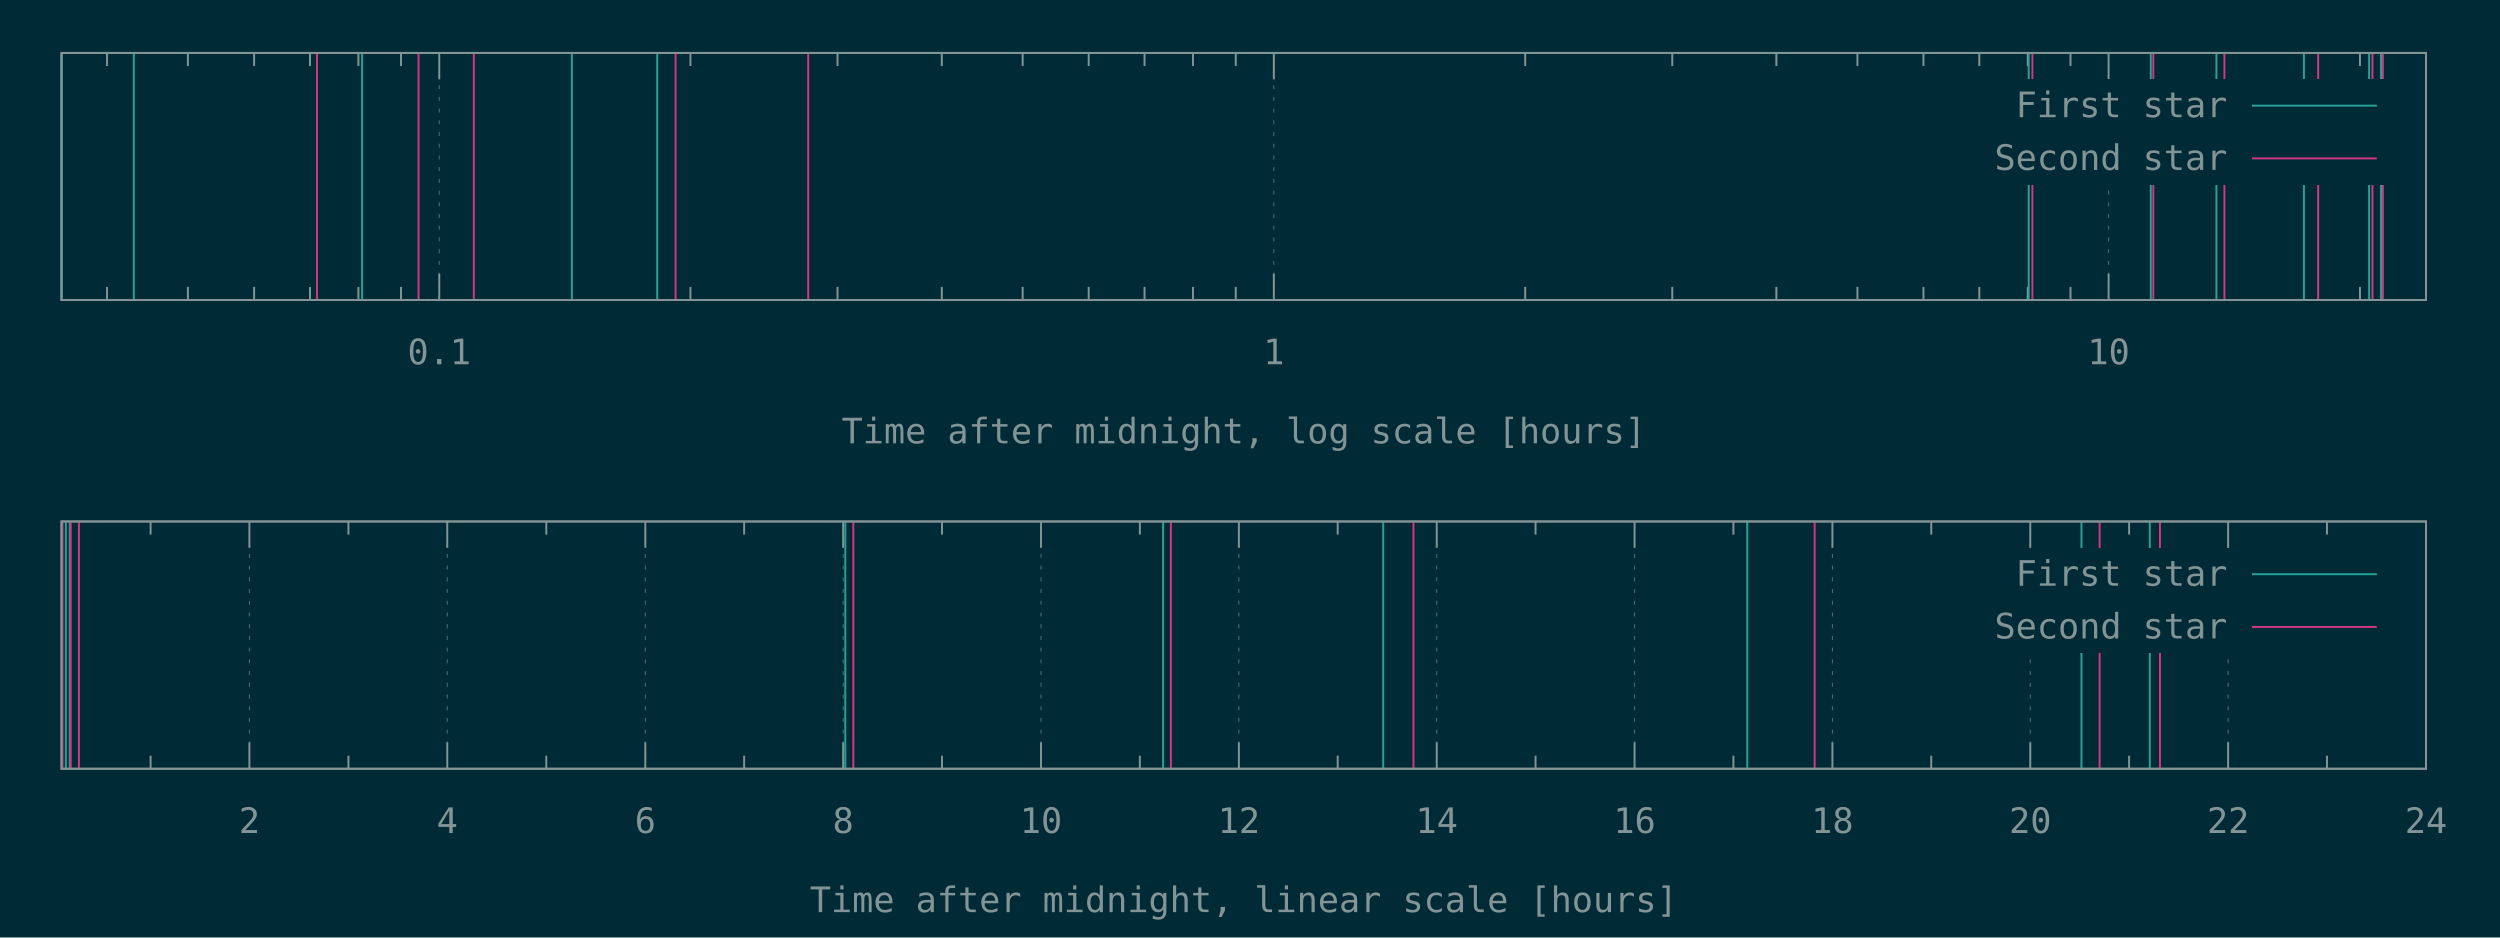
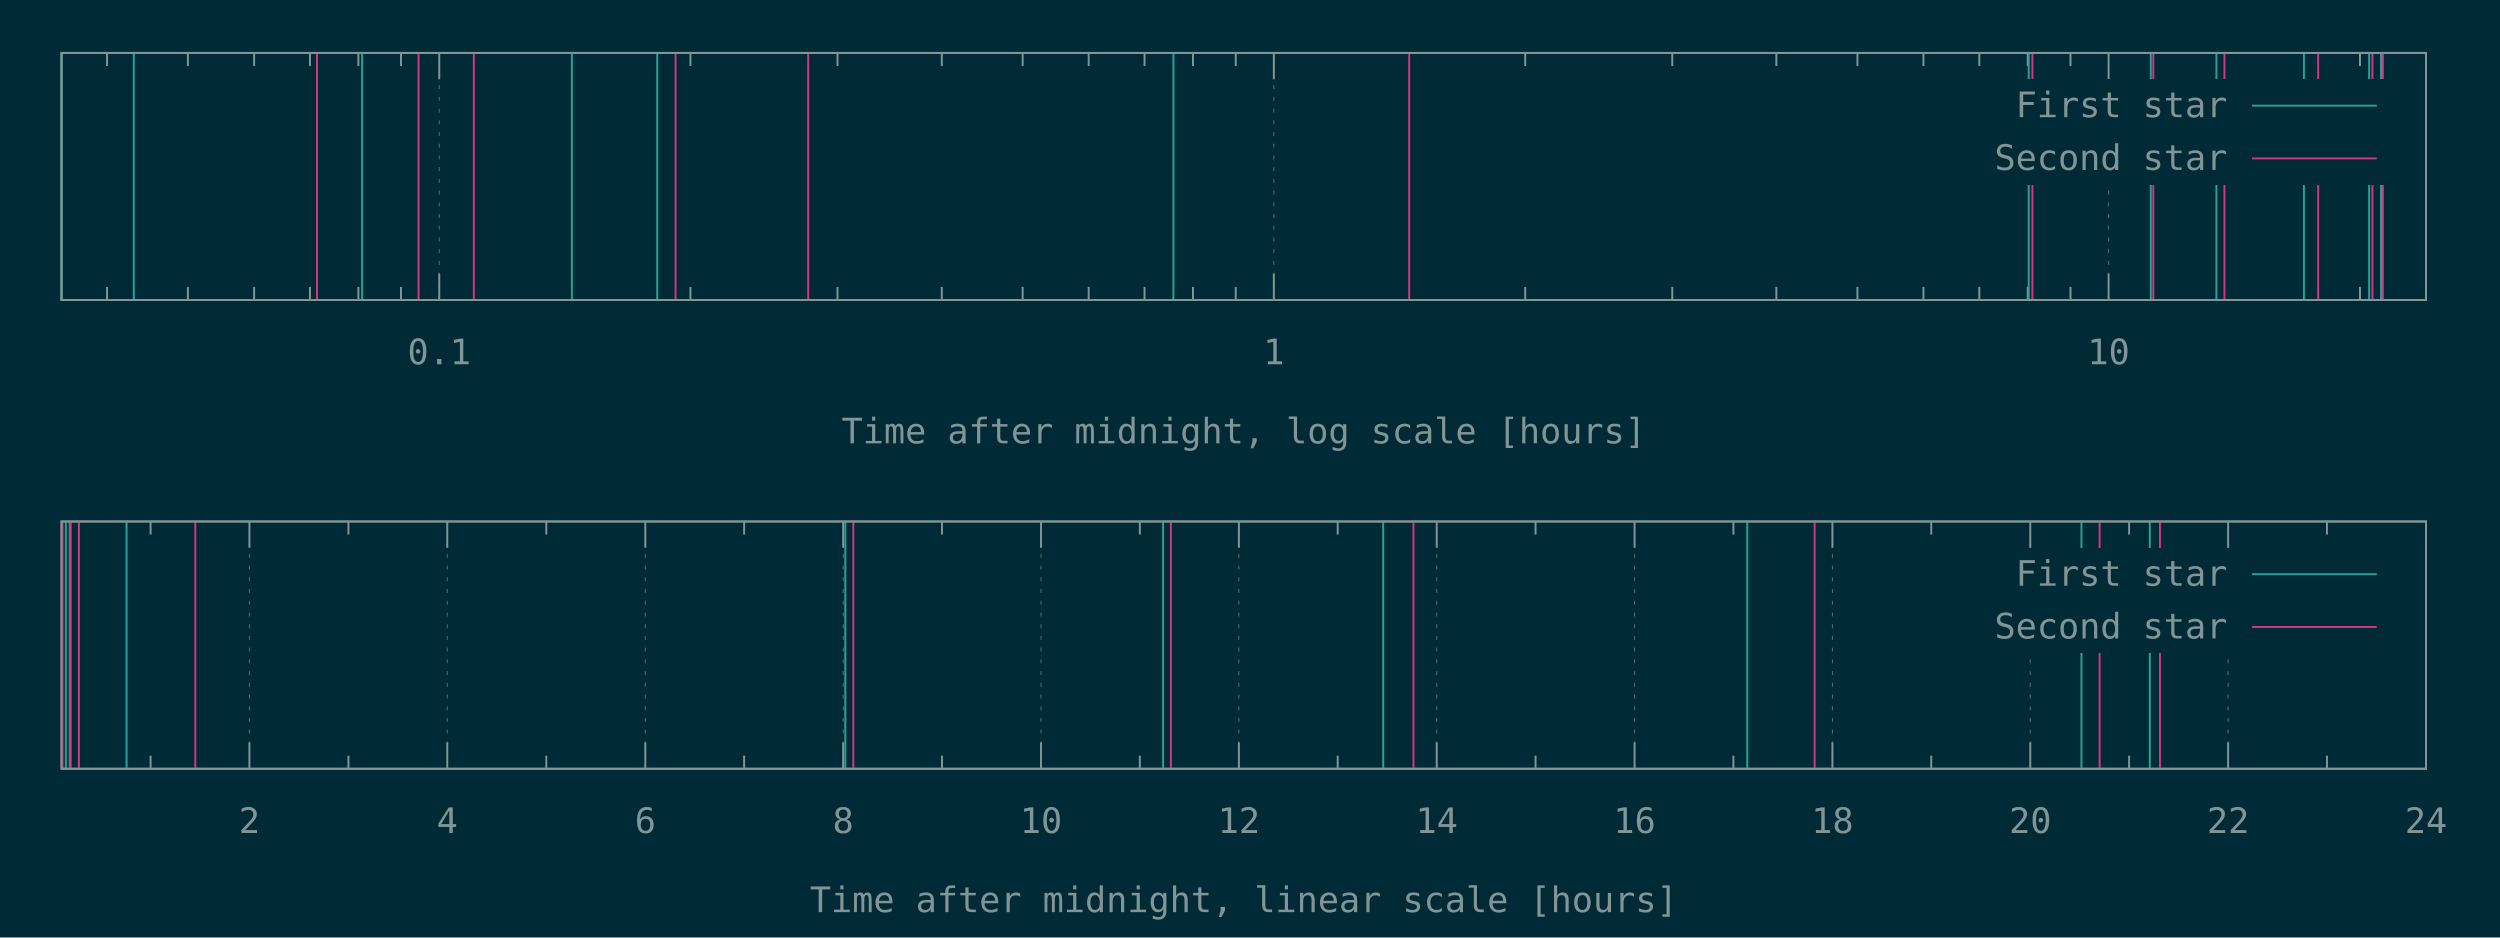
<svg xmlns="http://www.w3.org/2000/svg" xmlns:xlink="http://www.w3.org/1999/xlink" width="1280" height="480" viewBox="0 0 1280 480">
  <g id="gnuplot_canvas">
    <rect x="0" y="0" width="1280" height="480" fill="#002b36" />
    <defs>
      <circle id="gpDot" r="0.5" stroke-width="0.5" stroke="currentColor" />
      <path id="gpPt0" stroke-width="0.148" stroke="currentColor" d="M-1,0 h2 M0,-1 v2" />
      <path id="gpPt1" stroke-width="0.148" stroke="currentColor" d="M-1,-1 L1,1 M1,-1 L-1,1" />
      <path id="gpPt2" stroke-width="0.148" stroke="currentColor" d="M-1,0 L1,0 M0,-1 L0,1 M-1,-1 L1,1 M-1,1 L1,-1" />
      <rect id="gpPt3" stroke-width="0.148" stroke="currentColor" x="-1" y="-1" width="2" height="2" />
      <rect id="gpPt4" stroke-width="0.148" stroke="currentColor" fill="currentColor" x="-1" y="-1" width="2" height="2" />
      <circle id="gpPt5" stroke-width="0.148" stroke="currentColor" cx="0" cy="0" r="1" />
      <use xlink:href="#gpPt5" id="gpPt6" fill="currentColor" stroke="none" />
      <path id="gpPt7" stroke-width="0.148" stroke="currentColor" d="M0,-1.33 L-1.33,0.67 L1.33,0.67 z" />
      <use xlink:href="#gpPt7" id="gpPt8" fill="currentColor" stroke="none" />
      <use xlink:href="#gpPt7" id="gpPt9" stroke="currentColor" transform="rotate(180)" />
      <use xlink:href="#gpPt9" id="gpPt10" fill="currentColor" stroke="none" />
      <use xlink:href="#gpPt3" id="gpPt11" stroke="currentColor" transform="rotate(45)" />
      <use xlink:href="#gpPt11" id="gpPt12" fill="currentColor" stroke="none" />
      <path id="gpPt13" stroke-width="0.148" stroke="currentColor" d="M0,1.330 L1.265,0.411 L0.782,-1.067 L-0.782,-1.076 L-1.265,0.411 z" />
      <use xlink:href="#gpPt13" id="gpPt14" fill="currentColor" stroke="none" />
      <filter id="textbox" filterUnits="objectBoundingBox" x="0" y="0" height="1" width="1">
        <feFlood flood-color="#002B36" flood-opacity="1" result="bgnd" />
        <feComposite in="SourceGraphic" in2="bgnd" operator="atop" />
      </filter>
      <filter id="greybox" filterUnits="objectBoundingBox" x="0" y="0" height="1" width="1">
        <feFlood flood-color="lightgrey" flood-opacity="1" result="grey" />
        <feComposite in="SourceGraphic" in2="grey" operator="atop" />
      </filter>
    </defs>
    <g fill="none" color="#002B36" stroke="currentColor" stroke-width="1.00" stroke-linecap="butt" stroke-linejoin="miter">
</g>
    <g fill="none" color="black" stroke="currentColor" stroke-width="1.00" stroke-linecap="butt" stroke-linejoin="miter">
      <path stroke="rgb(131, 148, 150)" d="M54.8,153.6 L54.8,146.9 M54.8,27.1 L54.8,33.8 M96.2,153.6 L96.2,146.9 M96.2,27.1 L96.2,33.8   M130.1,153.6 L130.1,146.9 M130.1,27.1 L130.1,33.8 M158.7,153.6 L158.7,146.9 M158.7,27.1 L158.7,33.8   M183.5,153.6 L183.5,146.9 M183.5,27.1 L183.5,33.8 M205.3,153.6 L205.3,146.9 M205.3,27.1 L205.3,33.8    " />
    </g>
    <g fill="none" color="black" stroke="rgb(131, 148, 150)" stroke-width="0.50" stroke-linecap="butt" stroke-linejoin="miter">
</g>
    <g fill="none" color="gray" stroke="currentColor" stroke-width="0.50" stroke-linecap="butt" stroke-linejoin="miter">
      <path stroke="rgb( 88, 110, 117)" stroke-dasharray="2,4" class="gridline" d="M224.9,153.6 L224.9,27.1  " />
    </g>
    <g fill="none" color="gray" stroke="rgb( 88, 110, 117)" stroke-width="1.00" stroke-linecap="butt" stroke-linejoin="miter">
</g>
    <g fill="none" color="black" stroke="currentColor" stroke-width="1.00" stroke-linecap="butt" stroke-linejoin="miter">
      <path stroke="rgb(131, 148, 150)" d="M224.9,153.6 L224.9,140.1 M224.9,27.1 L224.9,40.6  " />
      <g transform="translate(224.9,186.5)" stroke="none" fill="rgb(131,148,150)" font-family="Inconsolata" font-size="18.00" text-anchor="middle">
        <text>
          <tspan font-family="Inconsolata"> 0.1</tspan>
        </text>
      </g>
    </g>
    <g fill="none" color="black" stroke="currentColor" stroke-width="1.00" stroke-linecap="butt" stroke-linejoin="miter">
      <path stroke="rgb(131, 148, 150)" d="M353.5,153.6 L353.5,146.9 M353.5,27.1 L353.5,33.8 M428.8,153.6 L428.8,146.9 M428.8,27.1 L428.8,33.8   M482.2,153.6 L482.2,146.9 M482.2,27.1 L482.2,33.8 M523.6,153.6 L523.6,146.9 M523.6,27.1 L523.6,33.8   M557.4,153.6 L557.4,146.9 M557.4,27.1 L557.4,33.8 M586.0,153.6 L586.0,146.9 M586.0,27.1 L586.0,33.8   M610.8,153.6 L610.8,146.9 M610.8,27.1 L610.8,33.8 M632.7,153.6 L632.7,146.9 M632.7,27.1 L632.7,33.8    " />
    </g>
    <g fill="none" color="black" stroke="rgb(131, 148, 150)" stroke-width="0.50" stroke-linecap="butt" stroke-linejoin="miter">
</g>
    <g fill="none" color="gray" stroke="currentColor" stroke-width="0.50" stroke-linecap="butt" stroke-linejoin="miter">
      <path stroke="rgb( 88, 110, 117)" stroke-dasharray="2,4" class="gridline" d="M652.2,153.6 L652.2,27.1  " />
    </g>
    <g fill="none" color="gray" stroke="rgb( 88, 110, 117)" stroke-width="1.00" stroke-linecap="butt" stroke-linejoin="miter">
</g>
    <g fill="none" color="black" stroke="currentColor" stroke-width="1.00" stroke-linecap="butt" stroke-linejoin="miter">
      <path stroke="rgb(131, 148, 150)" d="M652.2,153.6 L652.2,140.1 M652.2,27.1 L652.2,40.6  " />
      <g transform="translate(652.2,186.5)" stroke="none" fill="rgb(131,148,150)" font-family="Inconsolata" font-size="18.00" text-anchor="middle">
        <text>
          <tspan font-family="Inconsolata"> 1</tspan>
        </text>
      </g>
    </g>
    <g fill="none" color="black" stroke="currentColor" stroke-width="1.00" stroke-linecap="butt" stroke-linejoin="miter">
      <path stroke="rgb(131, 148, 150)" d="M780.9,153.6 L780.9,146.9 M780.9,27.1 L780.9,33.8 M856.2,153.6 L856.2,146.9 M856.2,27.1 L856.2,33.8   M909.5,153.6 L909.5,146.9 M909.5,27.1 L909.5,33.8 M951.0,153.6 L951.0,146.9 M951.0,27.1 L951.0,33.8   M984.8,153.6 L984.8,146.9 M984.8,27.1 L984.8,33.8 M1013.4,153.6 L1013.4,146.9 M1013.4,27.1 L1013.4,33.8   M1038.2,153.6 L1038.2,146.9 M1038.2,27.1 L1038.2,33.8 M1060.1,153.6 L1060.1,146.9 M1060.1,27.1 L1060.1,33.8    " />
    </g>
    <g fill="none" color="black" stroke="rgb(131, 148, 150)" stroke-width="0.50" stroke-linecap="butt" stroke-linejoin="miter">
</g>
    <g fill="none" color="gray" stroke="currentColor" stroke-width="0.50" stroke-linecap="butt" stroke-linejoin="miter">
      <path stroke="rgb( 88, 110, 117)" stroke-dasharray="2,4" class="gridline" d="M1079.6,153.6 L1079.6,94.6 M1079.6,40.6 L1079.6,27.1  " />
    </g>
    <g fill="none" color="gray" stroke="rgb( 88, 110, 117)" stroke-width="1.00" stroke-linecap="butt" stroke-linejoin="miter">
</g>
    <g fill="none" color="black" stroke="currentColor" stroke-width="1.00" stroke-linecap="butt" stroke-linejoin="miter">
      <path stroke="rgb(131, 148, 150)" d="M1079.6,153.6 L1079.6,140.1 M1079.6,27.1 L1079.6,40.6  " />
      <g transform="translate(1079.6,186.5)" stroke="none" fill="rgb(131,148,150)" font-family="Inconsolata" font-size="18.00" text-anchor="middle">
        <text>
          <tspan font-family="Inconsolata"> 10</tspan>
        </text>
      </g>
    </g>
    <g fill="none" color="black" stroke="currentColor" stroke-width="1.00" stroke-linecap="butt" stroke-linejoin="miter">
      <path stroke="rgb(131, 148, 150)" d="M1208.3,153.6 L1208.3,146.9 M1208.3,27.1 L1208.3,33.8  " />
    </g>
    <g fill="none" color="black" stroke="currentColor" stroke-width="1.00" stroke-linecap="butt" stroke-linejoin="miter">
      <path stroke="rgb(131, 148, 150)" d="M31.5,27.1 L31.5,153.6 L1242.1,153.6 L1242.1,27.1 L31.5,27.1 Z  " />
    </g>
    <g fill="none" color="black" stroke="currentColor" stroke-width="1.00" stroke-linecap="butt" stroke-linejoin="miter">
      <g transform="translate(636.8,227.0)" stroke="none" fill="rgb(131,148,150)" font-family="Inconsolata" font-size="18.00" text-anchor="middle">
        <text>
          <tspan font-family="Inconsolata">Time after midnight, log scale [hours]</tspan>
        </text>
      </g>
    </g>
    <g fill="none" color="black" stroke="currentColor" stroke-width="1.00" stroke-linecap="butt" stroke-linejoin="miter">
</g>
    <g id="gnuplot_plot_1a">
      <g fill="none" color="black" stroke="currentColor" stroke-width="1.00" stroke-linecap="butt" stroke-linejoin="miter">
-         <path stroke="rgb( 42, 161, 152)" d="M31.5,153.6 L31.5,27.1 M68.5,153.6 L68.5,27.1 M185.4,153.6 L185.4,27.1 M292.8,153.6 L292.8,27.1   M336.5,153.6 L336.5,27.1 M1038.7,153.6 L1038.7,27.1 M1101.2,153.6 L1101.2,27.1 M1134.8,153.6 L1134.8,27.1   M1179.6,153.6 L1179.6,27.1 M1213.0,153.6 L1213.0,27.1 M1219.1,153.6 L1219.1,27.1  " />
+         <path stroke="rgb( 42, 161, 152)" d="M31.5,153.6 L31.5,27.1 M68.5,153.6 L68.5,27.1 M185.4,153.6 L185.4,27.1 M292.8,153.6 L292.8,27.1   M336.5,153.6 L336.5,27.1 M600.8,153.6 L600.8,27.1 M1038.7,153.6 L1038.7,27.1 M1101.2,153.6 L1101.2,27.1   M1134.8,153.6 L1134.8,27.1 M1179.6,153.6 L1179.6,27.1 M1213.0,153.6 L1213.0,27.1 M1219.1,153.6 L1219.1,27.1    " />
      </g>
    </g>
    <g id="gnuplot_plot_2a">
      <g fill="none" color="black" stroke="currentColor" stroke-width="1.00" stroke-linecap="butt" stroke-linejoin="miter">
-         <path stroke="rgb(211,  54, 130)" d="M162.3,153.6 L162.3,27.1 M214.3,153.6 L214.3,27.1 M242.6,153.6 L242.6,27.1 M345.9,153.6 L345.9,27.1   M413.8,153.6 L413.8,27.1 M1040.6,153.6 L1040.6,27.1 M1102.5,153.6 L1102.5,27.1 M1138.9,153.6 L1138.9,27.1   M1186.9,153.6 L1186.9,27.1 M1214.7,153.6 L1214.7,27.1 M1220.0,153.6 L1220.0,27.1  " />
+         <path stroke="rgb(211,  54, 130)" d="M162.3,153.6 L162.3,27.1 M214.3,153.6 L214.3,27.1 M242.6,153.6 L242.6,27.1 M345.9,153.6 L345.9,27.1   M413.8,153.6 L413.8,27.1 M721.5,153.6 L721.5,27.1 M1040.6,153.6 L1040.6,27.1 M1102.5,153.6 L1102.5,27.1   M1138.9,153.6 L1138.9,27.1 M1186.9,153.6 L1186.9,27.1 M1214.7,153.6 L1214.7,27.1 M1220.0,153.6 L1220.0,27.1    " />
      </g>
    </g>
    <g stroke="none" shape-rendering="crispEdges">
      <polygon fill="#002B36" points="1001.8,94.6 1229.5,94.6 1229.5,40.6 1001.8,40.6 " />
    </g>
    <g id="gnuplot_plot_1a">
      <g fill="none" color="black" stroke="currentColor" stroke-width="1.00" stroke-linecap="butt" stroke-linejoin="miter">
        <g transform="translate(1140.4,60.0)" stroke="none" fill="rgb(131,148,150)" font-family="Inconsolata" font-size="18.00" text-anchor="end">
          <text>
            <tspan font-family="Inconsolata">First star</tspan>
          </text>
        </g>
      </g>
      <g fill="none" color="black" stroke="currentColor" stroke-width="1.00" stroke-linecap="butt" stroke-linejoin="miter">
        <path stroke="rgb( 42, 161, 152)" d="M1153.0,54.1 L1216.9,54.1  " />
      </g>
    </g>
    <g id="gnuplot_plot_2a">
      <g fill="none" color="black" stroke="currentColor" stroke-width="1.00" stroke-linecap="butt" stroke-linejoin="miter">
        <g transform="translate(1140.4,87.0)" stroke="none" fill="rgb(131,148,150)" font-family="Inconsolata" font-size="18.00" text-anchor="end">
          <text>
            <tspan font-family="Inconsolata">Second star</tspan>
          </text>
        </g>
      </g>
      <g fill="none" color="black" stroke="currentColor" stroke-width="1.00" stroke-linecap="butt" stroke-linejoin="miter">
        <path stroke="rgb(211,  54, 130)" d="M1153.0,81.1 L1216.9,81.1  " />
      </g>
    </g>
    <g fill="none" color="#002B36" stroke="rgb(211,  54, 130)" stroke-width="2.00" stroke-linecap="butt" stroke-linejoin="miter">
</g>
    <g fill="none" color="black" stroke="currentColor" stroke-width="2.00" stroke-linecap="butt" stroke-linejoin="miter">
</g>
    <g fill="none" color="black" stroke="black" stroke-width="1.00" stroke-linecap="butt" stroke-linejoin="miter">
</g>
    <g fill="none" color="black" stroke="currentColor" stroke-width="1.00" stroke-linecap="butt" stroke-linejoin="miter">
      <path stroke="rgb(131, 148, 150)" d="M31.5,27.1 L31.5,153.6 L1242.1,153.6 L1242.1,27.1 L31.5,27.1 Z  " />
    </g>
    <g fill="none" color="black" stroke="currentColor" stroke-width="1.00" stroke-linecap="butt" stroke-linejoin="miter">
</g>
    <g fill="none" color="black" stroke="currentColor" stroke-width="1.00" stroke-linecap="butt" stroke-linejoin="miter">
      <path stroke="rgb(131, 148, 150)" d="M77.1,393.6 L77.1,386.9 M77.1,267.0 L77.1,273.7  " />
    </g>
    <g fill="none" color="black" stroke="rgb(131, 148, 150)" stroke-width="0.50" stroke-linecap="butt" stroke-linejoin="miter">
</g>
    <g fill="none" color="gray" stroke="currentColor" stroke-width="0.50" stroke-linecap="butt" stroke-linejoin="miter">
      <path stroke="rgb( 88, 110, 117)" stroke-dasharray="2,4" class="gridline" d="M127.7,393.6 L127.7,267.0  " />
    </g>
    <g fill="none" color="gray" stroke="rgb( 88, 110, 117)" stroke-width="1.00" stroke-linecap="butt" stroke-linejoin="miter">
</g>
    <g fill="none" color="black" stroke="currentColor" stroke-width="1.00" stroke-linecap="butt" stroke-linejoin="miter">
      <path stroke="rgb(131, 148, 150)" d="M127.7,393.6 L127.7,380.1 M127.7,267.0 L127.7,280.5  " />
      <g transform="translate(127.7,426.5)" stroke="none" fill="rgb(131,148,150)" font-family="Inconsolata" font-size="18.00" text-anchor="middle">
        <text>
          <tspan font-family="Inconsolata"> 2</tspan>
        </text>
      </g>
    </g>
    <g fill="none" color="black" stroke="currentColor" stroke-width="1.00" stroke-linecap="butt" stroke-linejoin="miter">
      <path stroke="rgb(131, 148, 150)" d="M178.4,393.6 L178.4,386.9 M178.4,267.0 L178.4,273.7  " />
    </g>
    <g fill="none" color="black" stroke="rgb(131, 148, 150)" stroke-width="0.50" stroke-linecap="butt" stroke-linejoin="miter">
</g>
    <g fill="none" color="gray" stroke="currentColor" stroke-width="0.50" stroke-linecap="butt" stroke-linejoin="miter">
      <path stroke="rgb( 88, 110, 117)" stroke-dasharray="2,4" class="gridline" d="M229.0,393.6 L229.0,267.0  " />
    </g>
    <g fill="none" color="gray" stroke="rgb( 88, 110, 117)" stroke-width="1.00" stroke-linecap="butt" stroke-linejoin="miter">
</g>
    <g fill="none" color="black" stroke="currentColor" stroke-width="1.00" stroke-linecap="butt" stroke-linejoin="miter">
      <path stroke="rgb(131, 148, 150)" d="M229.0,393.6 L229.0,380.1 M229.0,267.0 L229.0,280.5  " />
      <g transform="translate(229.0,426.5)" stroke="none" fill="rgb(131,148,150)" font-family="Inconsolata" font-size="18.00" text-anchor="middle">
        <text>
          <tspan font-family="Inconsolata"> 4</tspan>
        </text>
      </g>
    </g>
    <g fill="none" color="black" stroke="currentColor" stroke-width="1.00" stroke-linecap="butt" stroke-linejoin="miter">
      <path stroke="rgb(131, 148, 150)" d="M279.7,393.6 L279.7,386.9 M279.7,267.0 L279.7,273.7  " />
    </g>
    <g fill="none" color="black" stroke="rgb(131, 148, 150)" stroke-width="0.50" stroke-linecap="butt" stroke-linejoin="miter">
</g>
    <g fill="none" color="gray" stroke="currentColor" stroke-width="0.50" stroke-linecap="butt" stroke-linejoin="miter">
      <path stroke="rgb( 88, 110, 117)" stroke-dasharray="2,4" class="gridline" d="M330.4,393.6 L330.4,267.0  " />
    </g>
    <g fill="none" color="gray" stroke="rgb( 88, 110, 117)" stroke-width="1.00" stroke-linecap="butt" stroke-linejoin="miter">
</g>
    <g fill="none" color="black" stroke="currentColor" stroke-width="1.00" stroke-linecap="butt" stroke-linejoin="miter">
      <path stroke="rgb(131, 148, 150)" d="M330.4,393.6 L330.4,380.1 M330.4,267.0 L330.4,280.5  " />
      <g transform="translate(330.4,426.5)" stroke="none" fill="rgb(131,148,150)" font-family="Inconsolata" font-size="18.00" text-anchor="middle">
        <text>
          <tspan font-family="Inconsolata"> 6</tspan>
        </text>
      </g>
    </g>
    <g fill="none" color="black" stroke="currentColor" stroke-width="1.00" stroke-linecap="butt" stroke-linejoin="miter">
      <path stroke="rgb(131, 148, 150)" d="M381.0,393.6 L381.0,386.9 M381.0,267.0 L381.0,273.7  " />
    </g>
    <g fill="none" color="black" stroke="rgb(131, 148, 150)" stroke-width="0.50" stroke-linecap="butt" stroke-linejoin="miter">
</g>
    <g fill="none" color="gray" stroke="currentColor" stroke-width="0.50" stroke-linecap="butt" stroke-linejoin="miter">
      <path stroke="rgb( 88, 110, 117)" stroke-dasharray="2,4" class="gridline" d="M431.7,393.6 L431.7,267.0  " />
    </g>
    <g fill="none" color="gray" stroke="rgb( 88, 110, 117)" stroke-width="1.00" stroke-linecap="butt" stroke-linejoin="miter">
</g>
    <g fill="none" color="black" stroke="currentColor" stroke-width="1.00" stroke-linecap="butt" stroke-linejoin="miter">
      <path stroke="rgb(131, 148, 150)" d="M431.7,393.6 L431.7,380.1 M431.7,267.0 L431.7,280.5  " />
      <g transform="translate(431.7,426.5)" stroke="none" fill="rgb(131,148,150)" font-family="Inconsolata" font-size="18.00" text-anchor="middle">
        <text>
          <tspan font-family="Inconsolata"> 8</tspan>
        </text>
      </g>
    </g>
    <g fill="none" color="black" stroke="currentColor" stroke-width="1.00" stroke-linecap="butt" stroke-linejoin="miter">
      <path stroke="rgb(131, 148, 150)" d="M482.3,393.6 L482.3,386.9 M482.3,267.0 L482.3,273.7  " />
    </g>
    <g fill="none" color="black" stroke="rgb(131, 148, 150)" stroke-width="0.50" stroke-linecap="butt" stroke-linejoin="miter">
</g>
    <g fill="none" color="gray" stroke="currentColor" stroke-width="0.50" stroke-linecap="butt" stroke-linejoin="miter">
      <path stroke="rgb( 88, 110, 117)" stroke-dasharray="2,4" class="gridline" d="M533.0,393.6 L533.0,267.0  " />
    </g>
    <g fill="none" color="gray" stroke="rgb( 88, 110, 117)" stroke-width="1.00" stroke-linecap="butt" stroke-linejoin="miter">
</g>
    <g fill="none" color="black" stroke="currentColor" stroke-width="1.00" stroke-linecap="butt" stroke-linejoin="miter">
      <path stroke="rgb(131, 148, 150)" d="M533.0,393.6 L533.0,380.1 M533.0,267.0 L533.0,280.5  " />
      <g transform="translate(533.0,426.5)" stroke="none" fill="rgb(131,148,150)" font-family="Inconsolata" font-size="18.00" text-anchor="middle">
        <text>
          <tspan font-family="Inconsolata"> 10</tspan>
        </text>
      </g>
    </g>
    <g fill="none" color="black" stroke="currentColor" stroke-width="1.00" stroke-linecap="butt" stroke-linejoin="miter">
      <path stroke="rgb(131, 148, 150)" d="M583.6,393.6 L583.6,386.9 M583.6,267.0 L583.6,273.7  " />
    </g>
    <g fill="none" color="black" stroke="rgb(131, 148, 150)" stroke-width="0.50" stroke-linecap="butt" stroke-linejoin="miter">
</g>
    <g fill="none" color="gray" stroke="currentColor" stroke-width="0.50" stroke-linecap="butt" stroke-linejoin="miter">
      <path stroke="rgb( 88, 110, 117)" stroke-dasharray="2,4" class="gridline" d="M634.3,393.6 L634.3,267.0  " />
    </g>
    <g fill="none" color="gray" stroke="rgb( 88, 110, 117)" stroke-width="1.00" stroke-linecap="butt" stroke-linejoin="miter">
</g>
    <g fill="none" color="black" stroke="currentColor" stroke-width="1.00" stroke-linecap="butt" stroke-linejoin="miter">
      <path stroke="rgb(131, 148, 150)" d="M634.3,393.6 L634.3,380.1 M634.3,267.0 L634.3,280.5  " />
      <g transform="translate(634.3,426.5)" stroke="none" fill="rgb(131,148,150)" font-family="Inconsolata" font-size="18.00" text-anchor="middle">
        <text>
          <tspan font-family="Inconsolata"> 12</tspan>
        </text>
      </g>
    </g>
    <g fill="none" color="black" stroke="currentColor" stroke-width="1.00" stroke-linecap="butt" stroke-linejoin="miter">
      <path stroke="rgb(131, 148, 150)" d="M684.9,393.6 L684.9,386.9 M684.9,267.0 L684.9,273.7  " />
    </g>
    <g fill="none" color="black" stroke="rgb(131, 148, 150)" stroke-width="0.50" stroke-linecap="butt" stroke-linejoin="miter">
</g>
    <g fill="none" color="gray" stroke="currentColor" stroke-width="0.50" stroke-linecap="butt" stroke-linejoin="miter">
      <path stroke="rgb( 88, 110, 117)" stroke-dasharray="2,4" class="gridline" d="M735.6,393.6 L735.6,267.0  " />
    </g>
    <g fill="none" color="gray" stroke="rgb( 88, 110, 117)" stroke-width="1.00" stroke-linecap="butt" stroke-linejoin="miter">
</g>
    <g fill="none" color="black" stroke="currentColor" stroke-width="1.00" stroke-linecap="butt" stroke-linejoin="miter">
      <path stroke="rgb(131, 148, 150)" d="M735.6,393.6 L735.6,380.1 M735.6,267.0 L735.6,280.5  " />
      <g transform="translate(735.6,426.5)" stroke="none" fill="rgb(131,148,150)" font-family="Inconsolata" font-size="18.00" text-anchor="middle">
        <text>
          <tspan font-family="Inconsolata"> 14</tspan>
        </text>
      </g>
    </g>
    <g fill="none" color="black" stroke="currentColor" stroke-width="1.00" stroke-linecap="butt" stroke-linejoin="miter">
      <path stroke="rgb(131, 148, 150)" d="M786.2,393.6 L786.2,386.9 M786.2,267.0 L786.2,273.7  " />
    </g>
    <g fill="none" color="black" stroke="rgb(131, 148, 150)" stroke-width="0.50" stroke-linecap="butt" stroke-linejoin="miter">
</g>
    <g fill="none" color="gray" stroke="currentColor" stroke-width="0.50" stroke-linecap="butt" stroke-linejoin="miter">
      <path stroke="rgb( 88, 110, 117)" stroke-dasharray="2,4" class="gridline" d="M836.9,393.6 L836.9,267.0  " />
    </g>
    <g fill="none" color="gray" stroke="rgb( 88, 110, 117)" stroke-width="1.00" stroke-linecap="butt" stroke-linejoin="miter">
</g>
    <g fill="none" color="black" stroke="currentColor" stroke-width="1.00" stroke-linecap="butt" stroke-linejoin="miter">
      <path stroke="rgb(131, 148, 150)" d="M836.9,393.6 L836.9,380.1 M836.9,267.0 L836.9,280.5  " />
      <g transform="translate(836.9,426.5)" stroke="none" fill="rgb(131,148,150)" font-family="Inconsolata" font-size="18.00" text-anchor="middle">
        <text>
          <tspan font-family="Inconsolata"> 16</tspan>
        </text>
      </g>
    </g>
    <g fill="none" color="black" stroke="currentColor" stroke-width="1.00" stroke-linecap="butt" stroke-linejoin="miter">
      <path stroke="rgb(131, 148, 150)" d="M887.5,393.6 L887.5,386.9 M887.5,267.0 L887.5,273.7  " />
    </g>
    <g fill="none" color="black" stroke="rgb(131, 148, 150)" stroke-width="0.50" stroke-linecap="butt" stroke-linejoin="miter">
</g>
    <g fill="none" color="gray" stroke="currentColor" stroke-width="0.50" stroke-linecap="butt" stroke-linejoin="miter">
      <path stroke="rgb( 88, 110, 117)" stroke-dasharray="2,4" class="gridline" d="M938.2,393.6 L938.2,267.0  " />
    </g>
    <g fill="none" color="gray" stroke="rgb( 88, 110, 117)" stroke-width="1.00" stroke-linecap="butt" stroke-linejoin="miter">
</g>
    <g fill="none" color="black" stroke="currentColor" stroke-width="1.00" stroke-linecap="butt" stroke-linejoin="miter">
      <path stroke="rgb(131, 148, 150)" d="M938.2,393.6 L938.2,380.1 M938.2,267.0 L938.2,280.5  " />
      <g transform="translate(938.2,426.5)" stroke="none" fill="rgb(131,148,150)" font-family="Inconsolata" font-size="18.00" text-anchor="middle">
        <text>
          <tspan font-family="Inconsolata"> 18</tspan>
        </text>
      </g>
    </g>
    <g fill="none" color="black" stroke="currentColor" stroke-width="1.00" stroke-linecap="butt" stroke-linejoin="miter">
      <path stroke="rgb(131, 148, 150)" d="M988.8,393.6 L988.8,386.9 M988.8,267.0 L988.8,273.7  " />
    </g>
    <g fill="none" color="black" stroke="rgb(131, 148, 150)" stroke-width="0.50" stroke-linecap="butt" stroke-linejoin="miter">
</g>
    <g fill="none" color="gray" stroke="currentColor" stroke-width="0.50" stroke-linecap="butt" stroke-linejoin="miter">
      <path stroke="rgb( 88, 110, 117)" stroke-dasharray="2,4" class="gridline" d="M1039.5,393.6 L1039.5,334.5 M1039.5,280.5 L1039.5,267.0  " />
    </g>
    <g fill="none" color="gray" stroke="rgb( 88, 110, 117)" stroke-width="1.00" stroke-linecap="butt" stroke-linejoin="miter">
</g>
    <g fill="none" color="black" stroke="currentColor" stroke-width="1.00" stroke-linecap="butt" stroke-linejoin="miter">
      <path stroke="rgb(131, 148, 150)" d="M1039.5,393.6 L1039.5,380.1 M1039.5,267.0 L1039.5,280.5  " />
      <g transform="translate(1039.5,426.5)" stroke="none" fill="rgb(131,148,150)" font-family="Inconsolata" font-size="18.00" text-anchor="middle">
        <text>
          <tspan font-family="Inconsolata"> 20</tspan>
        </text>
      </g>
    </g>
    <g fill="none" color="black" stroke="currentColor" stroke-width="1.00" stroke-linecap="butt" stroke-linejoin="miter">
      <path stroke="rgb(131, 148, 150)" d="M1090.1,393.6 L1090.1,386.9 M1090.1,267.0 L1090.1,273.7  " />
    </g>
    <g fill="none" color="black" stroke="rgb(131, 148, 150)" stroke-width="0.50" stroke-linecap="butt" stroke-linejoin="miter">
</g>
    <g fill="none" color="gray" stroke="currentColor" stroke-width="0.50" stroke-linecap="butt" stroke-linejoin="miter">
      <path stroke="rgb( 88, 110, 117)" stroke-dasharray="2,4" class="gridline" d="M1140.8,393.6 L1140.8,334.5 M1140.8,280.5 L1140.8,267.0  " />
    </g>
    <g fill="none" color="gray" stroke="rgb( 88, 110, 117)" stroke-width="1.00" stroke-linecap="butt" stroke-linejoin="miter">
</g>
    <g fill="none" color="black" stroke="currentColor" stroke-width="1.00" stroke-linecap="butt" stroke-linejoin="miter">
      <path stroke="rgb(131, 148, 150)" d="M1140.8,393.6 L1140.8,380.1 M1140.8,267.0 L1140.8,280.5  " />
      <g transform="translate(1140.8,426.5)" stroke="none" fill="rgb(131,148,150)" font-family="Inconsolata" font-size="18.00" text-anchor="middle">
        <text>
          <tspan font-family="Inconsolata"> 22</tspan>
        </text>
      </g>
    </g>
    <g fill="none" color="black" stroke="currentColor" stroke-width="1.00" stroke-linecap="butt" stroke-linejoin="miter">
      <path stroke="rgb(131, 148, 150)" d="M1191.4,393.6 L1191.4,386.9 M1191.4,267.0 L1191.4,273.7  " />
    </g>
    <g fill="none" color="black" stroke="rgb(131, 148, 150)" stroke-width="0.50" stroke-linecap="butt" stroke-linejoin="miter">
</g>
    <g fill="none" color="gray" stroke="currentColor" stroke-width="0.50" stroke-linecap="butt" stroke-linejoin="miter">
      <path stroke="rgb( 88, 110, 117)" stroke-dasharray="2,4" class="gridline" d="M1242.1,393.6 L1242.1,267.0  " />
    </g>
    <g fill="none" color="gray" stroke="rgb( 88, 110, 117)" stroke-width="1.00" stroke-linecap="butt" stroke-linejoin="miter">
</g>
    <g fill="none" color="black" stroke="currentColor" stroke-width="1.00" stroke-linecap="butt" stroke-linejoin="miter">
      <path stroke="rgb(131, 148, 150)" d="M1242.1,393.6 L1242.1,380.1 M1242.1,267.0 L1242.1,280.5  " />
      <g transform="translate(1242.1,426.5)" stroke="none" fill="rgb(131,148,150)" font-family="Inconsolata" font-size="18.00" text-anchor="middle">
        <text>
          <tspan font-family="Inconsolata"> 24</tspan>
        </text>
      </g>
    </g>
    <g fill="none" color="black" stroke="currentColor" stroke-width="1.00" stroke-linecap="butt" stroke-linejoin="miter">
</g>
    <g fill="none" color="black" stroke="currentColor" stroke-width="1.00" stroke-linecap="butt" stroke-linejoin="miter">
      <path stroke="rgb(131, 148, 150)" d="M31.5,267.0 L31.5,393.6 L1242.1,393.6 L1242.1,267.0 L31.5,267.0 Z  " />
    </g>
    <g fill="none" color="black" stroke="currentColor" stroke-width="1.00" stroke-linecap="butt" stroke-linejoin="miter">
      <g transform="translate(636.8,467.0)" stroke="none" fill="rgb(131,148,150)" font-family="Inconsolata" font-size="18.00" text-anchor="middle">
        <text>
          <tspan font-family="Inconsolata">Time after midnight, linear scale [hours]</tspan>
        </text>
      </g>
    </g>
    <g fill="none" color="black" stroke="currentColor" stroke-width="1.00" stroke-linecap="butt" stroke-linejoin="miter">
</g>
    <g id="gnuplot_plot_1b">
      <g fill="none" color="black" stroke="currentColor" stroke-width="1.00" stroke-linecap="butt" stroke-linejoin="miter">
-         <path stroke="rgb( 42, 161, 152)" d="M33.7,393.6 L33.7,267.0 M35.7,393.6 L35.7,267.0 M432.8,393.6 L432.8,267.0 M595.5,393.6 L595.5,267.0   M708.2,393.6 L708.2,267.0 M894.6,393.6 L894.6,267.0 M1065.7,393.6 L1065.7,267.0 M1100.7,393.6 L1100.7,267.0    " />
+         <path stroke="rgb( 42, 161, 152)" d="M33.7,393.6 L33.7,267.0 M35.7,393.6 L35.7,267.0 M64.8,393.6 L64.8,267.0 M432.8,393.6 L432.8,267.0   M595.5,393.6 L595.5,267.0 M708.2,393.6 L708.2,267.0 M894.6,393.6 L894.6,267.0 M1065.7,393.6 L1065.7,267.0   M1100.7,393.6 L1100.7,267.0  " />
      </g>
    </g>
    <g id="gnuplot_plot_2b">
      <g fill="none" color="black" stroke="currentColor" stroke-width="1.00" stroke-linecap="butt" stroke-linejoin="miter">
-         <path stroke="rgb(211,  54, 130)" d="M32.0,393.6 L32.0,267.0 M36.2,393.6 L36.2,267.0 M40.4,393.6 L40.4,267.0 M436.9,393.6 L436.9,267.0   M599.5,393.6 L599.5,267.0 M723.7,393.6 L723.7,267.0 M929.1,393.6 L929.1,267.0 M1075.0,393.6 L1075.0,267.0   M1105.9,393.6 L1105.9,267.0  " />
+         <path stroke="rgb(211,  54, 130)" d="M32.0,393.6 L32.0,267.0 M36.2,393.6 L36.2,267.0 M40.4,393.6 L40.4,267.0 M100.0,393.6 L100.0,267.0   M436.9,393.6 L436.9,267.0 M599.5,393.6 L599.5,267.0 M723.7,393.6 L723.7,267.0 M929.1,393.6 L929.1,267.0   M1075.0,393.6 L1075.0,267.0 M1105.9,393.6 L1105.9,267.0  " />
      </g>
    </g>
    <g stroke="none" shape-rendering="crispEdges">
      <polygon fill="#002B36" points="1001.8,334.5 1229.5,334.5 1229.5,280.5 1001.8,280.5 " />
    </g>
    <g id="gnuplot_plot_1b">
      <g fill="none" color="black" stroke="currentColor" stroke-width="1.00" stroke-linecap="butt" stroke-linejoin="miter">
        <g transform="translate(1140.4,299.9)" stroke="none" fill="rgb(131,148,150)" font-family="Inconsolata" font-size="18.00" text-anchor="end">
          <text>
            <tspan font-family="Inconsolata">First star</tspan>
          </text>
        </g>
      </g>
      <g fill="none" color="black" stroke="currentColor" stroke-width="1.00" stroke-linecap="butt" stroke-linejoin="miter">
        <path stroke="rgb( 42, 161, 152)" d="M1153.0,294.0 L1216.9,294.0  " />
      </g>
    </g>
    <g id="gnuplot_plot_2b">
      <g fill="none" color="black" stroke="currentColor" stroke-width="1.00" stroke-linecap="butt" stroke-linejoin="miter">
        <g transform="translate(1140.4,326.9)" stroke="none" fill="rgb(131,148,150)" font-family="Inconsolata" font-size="18.00" text-anchor="end">
          <text>
            <tspan font-family="Inconsolata">Second star</tspan>
          </text>
        </g>
      </g>
      <g fill="none" color="black" stroke="currentColor" stroke-width="1.00" stroke-linecap="butt" stroke-linejoin="miter">
        <path stroke="rgb(211,  54, 130)" d="M1153.0,321.0 L1216.9,321.0  " />
      </g>
    </g>
    <g fill="none" color="#002B36" stroke="rgb(211,  54, 130)" stroke-width="2.00" stroke-linecap="butt" stroke-linejoin="miter">
</g>
    <g fill="none" color="black" stroke="currentColor" stroke-width="2.00" stroke-linecap="butt" stroke-linejoin="miter">
</g>
    <g fill="none" color="black" stroke="black" stroke-width="1.00" stroke-linecap="butt" stroke-linejoin="miter">
</g>
    <g fill="none" color="black" stroke="currentColor" stroke-width="1.00" stroke-linecap="butt" stroke-linejoin="miter">
      <path stroke="rgb(131, 148, 150)" d="M31.5,267.0 L31.5,393.6 L1242.1,393.6 L1242.1,267.0 L31.5,267.0 Z  " />
    </g>
    <g fill="none" color="black" stroke="currentColor" stroke-width="1.00" stroke-linecap="butt" stroke-linejoin="miter">
</g>
  </g>
</svg>
